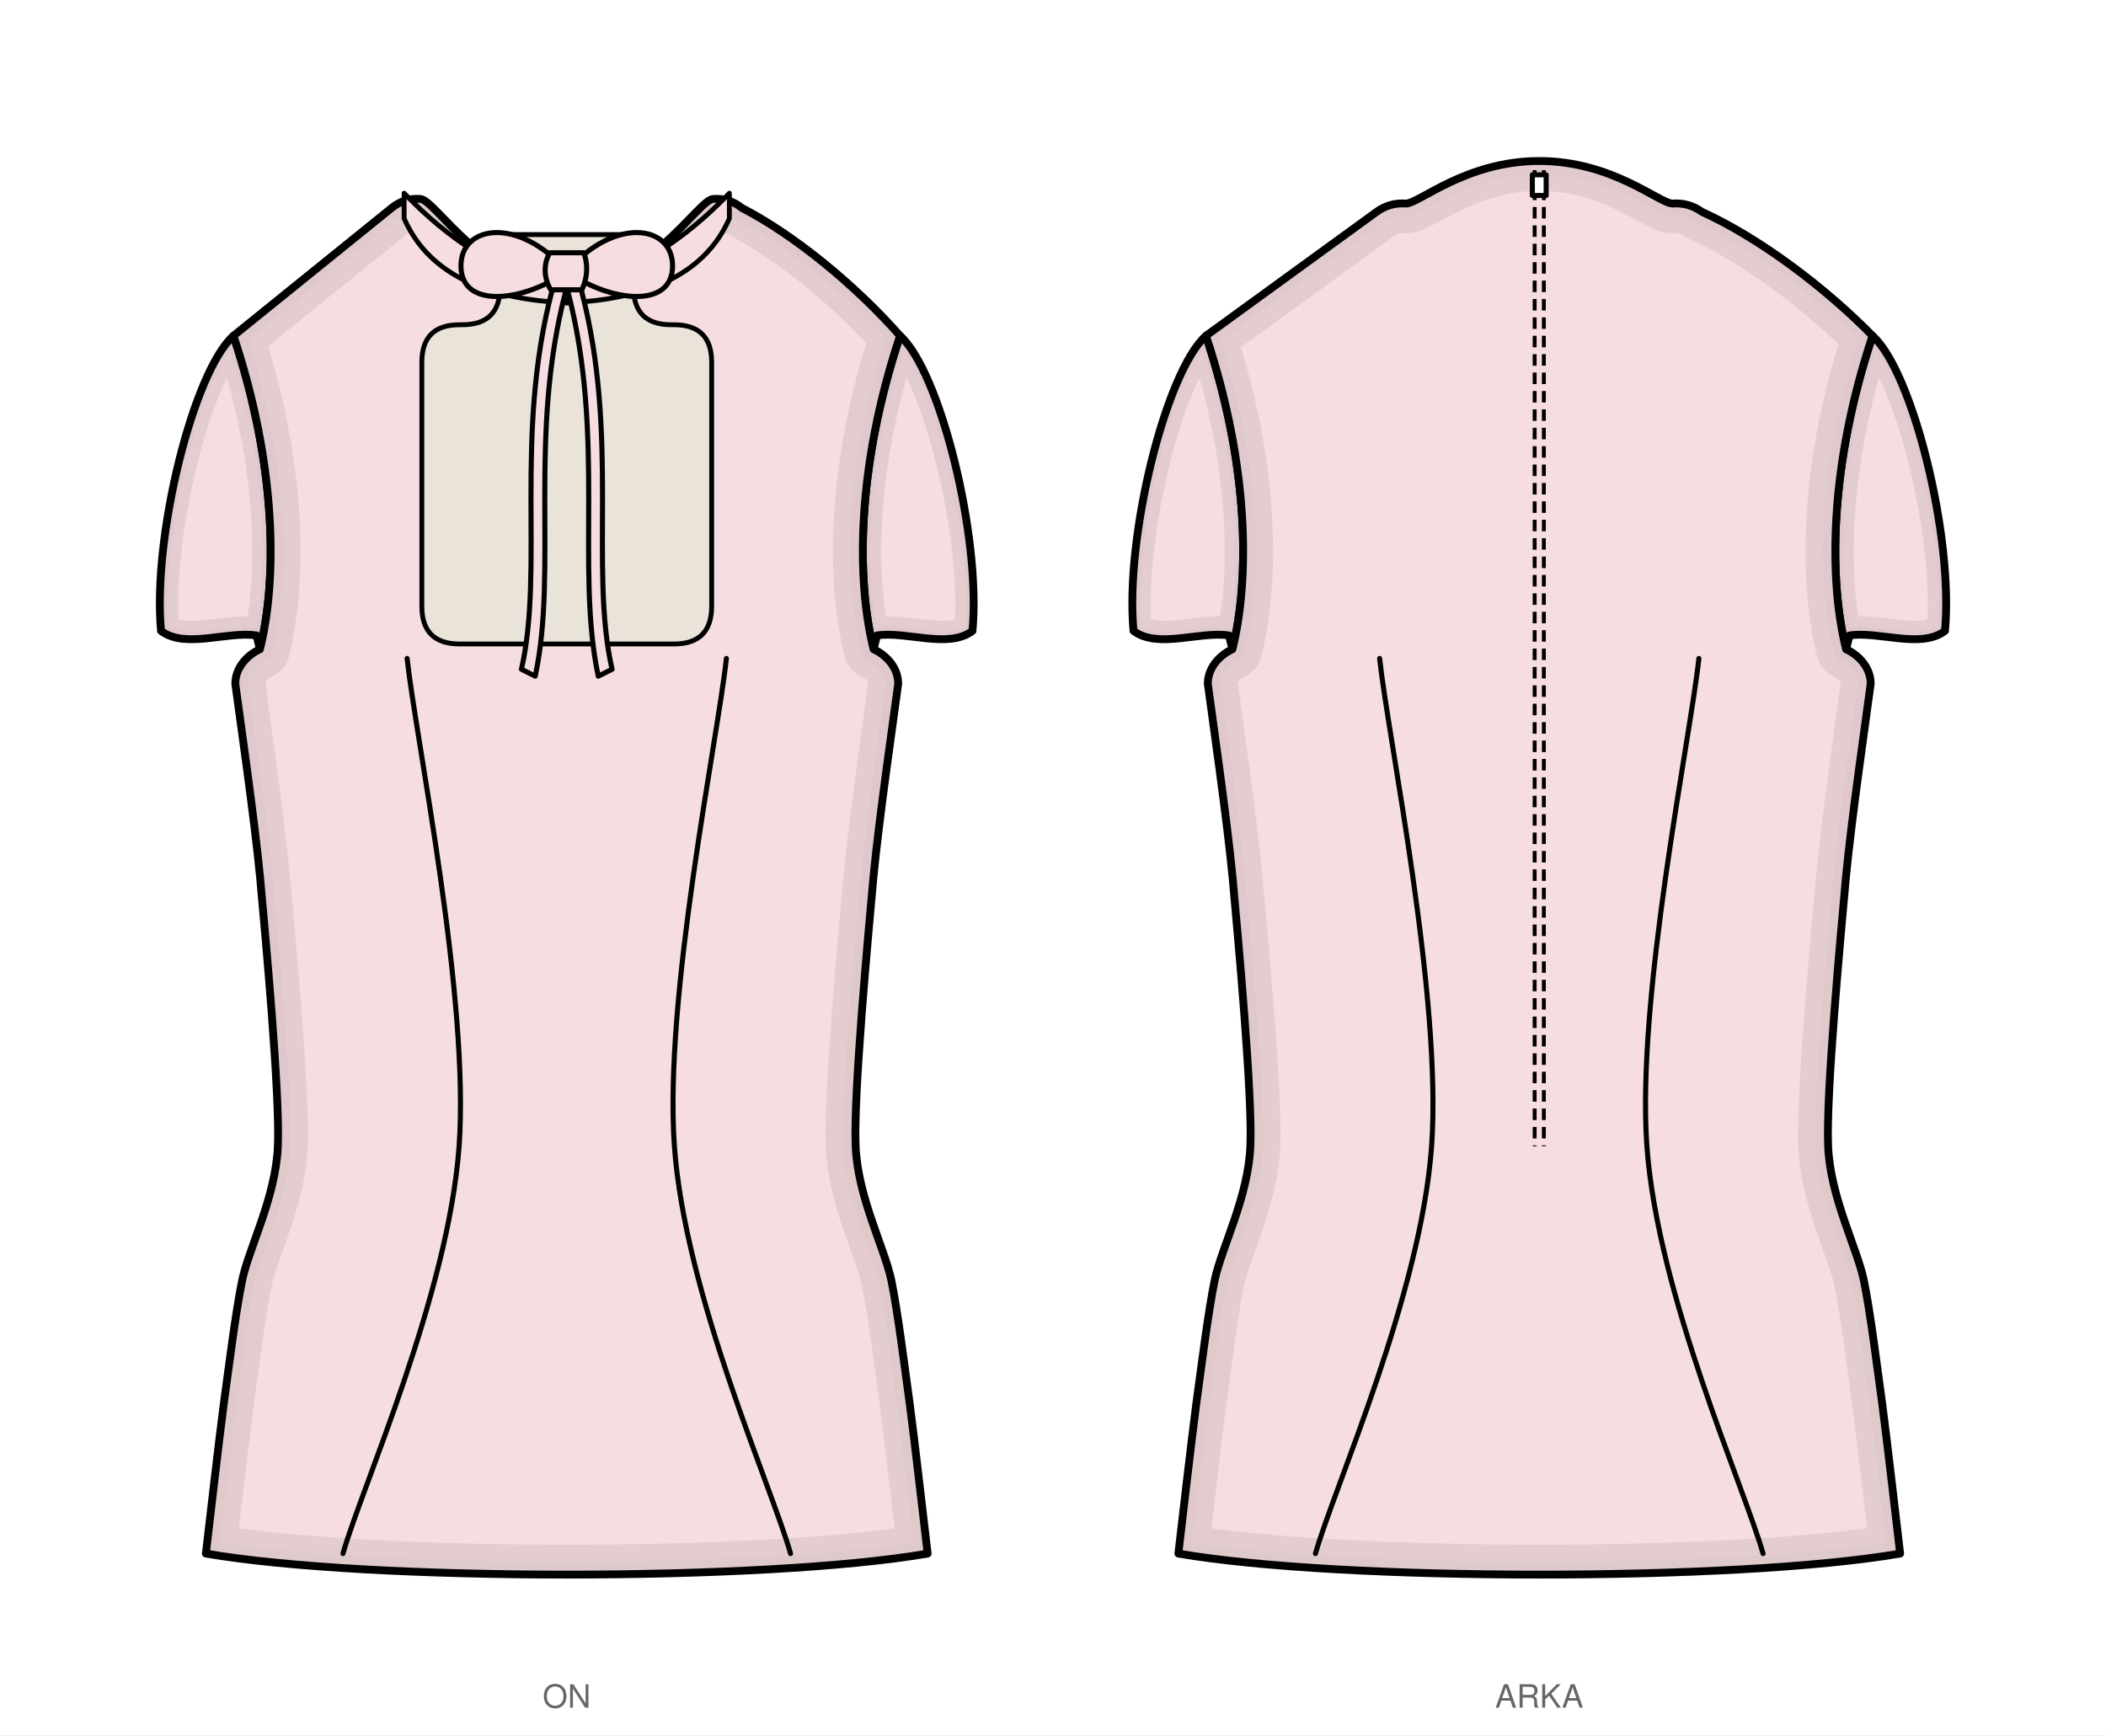
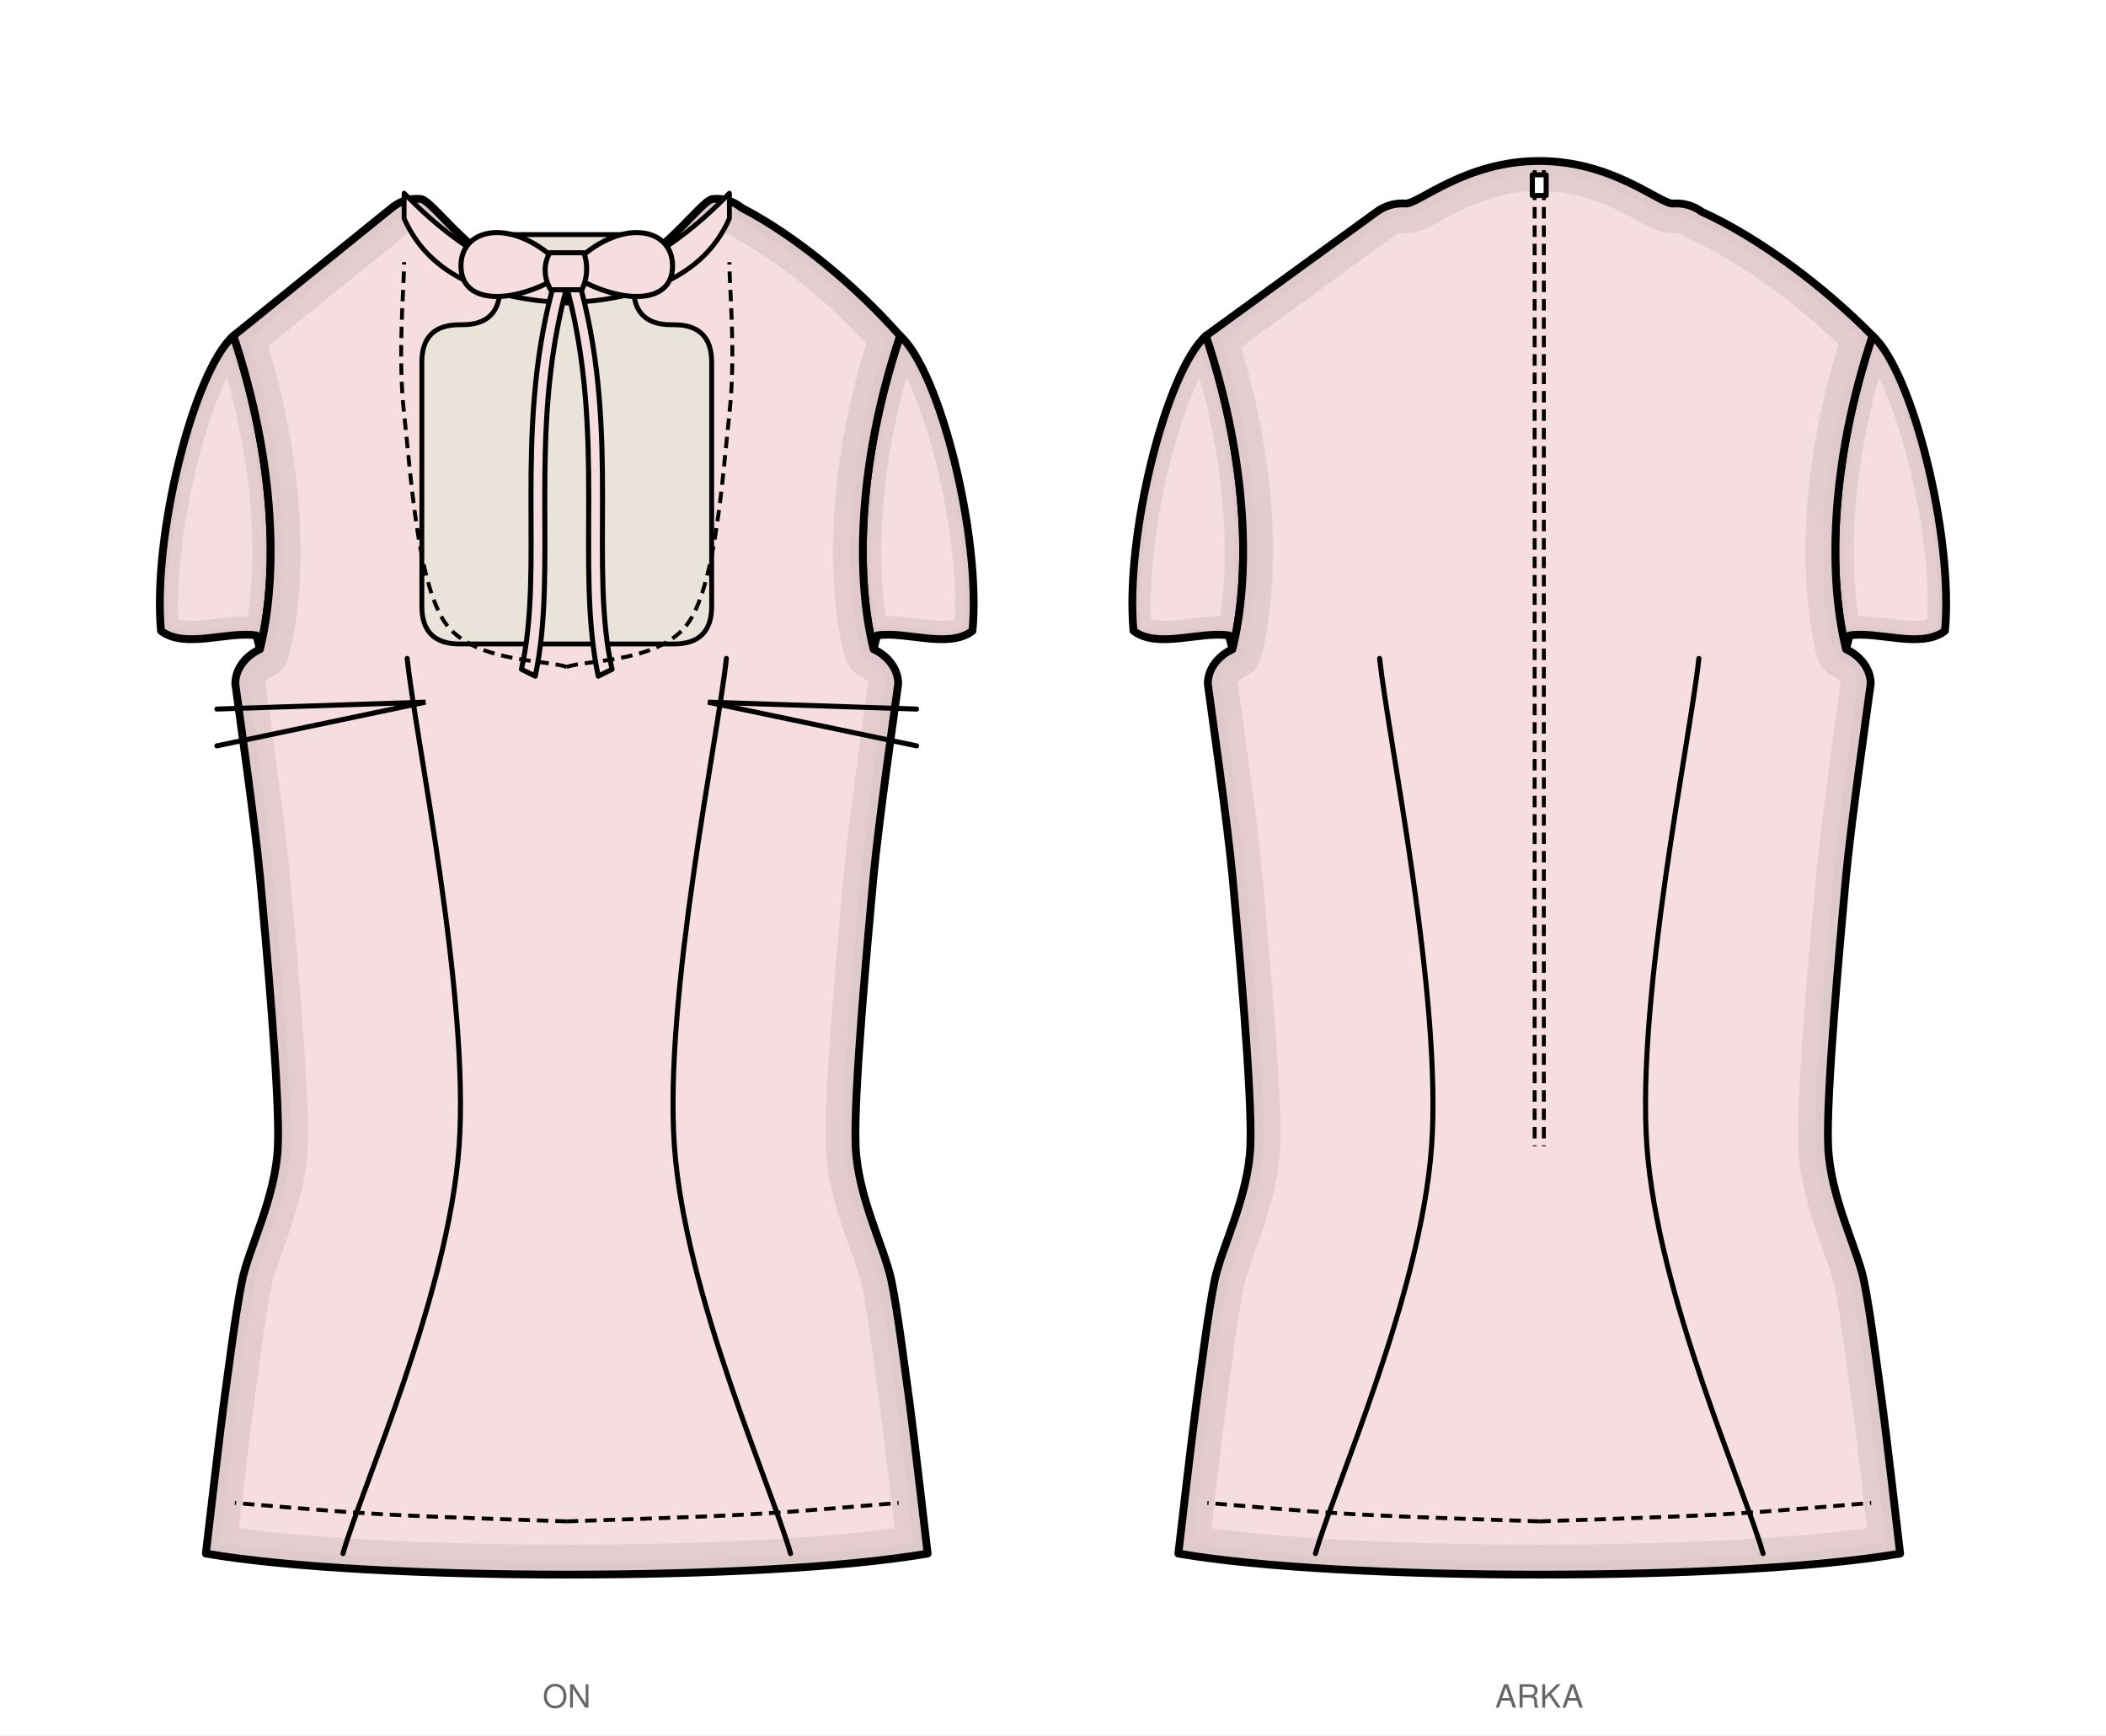
<svg xmlns="http://www.w3.org/2000/svg" viewBox="0 0 915.6 754.5" width="915.6mm" height="754.5mm" data-siluet="v1" data-kaynak="8966a923dc6435a486e2c2d478de082db27dd674b1f401feff889bd11e55f903">
  <rect width="915.6" height="754.5" fill="#fff" />
  <g transform="translate(246.4 84.0)" data-gorunum="on">
    <clipPath id="kp-kolRon-1">
      <path d="M 144.9 62.0 C 162.2 77.4 180.2 149.2 176.4 190.3 C 166.0 198.3 147.4 190.3 134.9 192.3 L 133.4 198.3 C 125.9 168.3 125.9 119.2 144.9 62.0 Z" />
    </clipPath>
    <path d="M 144.9 62.0 C 162.2 77.4 180.2 149.2 176.4 190.3 C 166.0 198.3 147.4 190.3 134.9 192.3 L 133.4 198.3 C 125.9 168.3 125.9 119.2 144.9 62.0 Z" fill="#f6dde0" stroke="none" />
    <linearGradient id="kp-kolRon-1-g" x1="0" y1="0" x2="0.35" y2="1">
      <stop offset="0" stop-color="#fff" stop-opacity="0" />
      <stop offset="0.45" stop-color="#fff" stop-opacity="0.35" />
      <stop offset="1" stop-color="#fff" stop-opacity="1" />
    </linearGradient>
    <mask id="kp-kolRon-1-m">
      <rect x="-9999" y="-9999" width="19998" height="19998" fill="url(#kp-kolRon-1-g)" />
    </mask>
    <g clip-path="url(#kp-kolRon-1)" mask="url(#kp-kolRon-1-m)">
      <path d="M 144.9 62.0 C 162.2 77.4 180.2 149.2 176.4 190.3 C 166.0 198.3 147.4 190.3 134.9 192.3 L 133.4 198.3 C 125.9 168.3 125.9 119.2 144.9 62.0 Z" fill="none" stroke="#c7b3b5" stroke-width="16" stroke-linejoin="round" stroke-linecap="round" opacity="0.72" />
      <path d="M 144.9 62.0 C 162.2 77.4 180.2 149.2 176.4 190.3 C 166.0 198.3 147.4 190.3 134.9 192.3 L 133.4 198.3 C 125.9 168.3 125.9 119.2 144.9 62.0 Z" fill="none" stroke="#c7b3b5" stroke-width="6.72" stroke-linejoin="round" stroke-linecap="round" opacity="0.58" />
    </g>
    <path d="M 144.9 62.0 C 162.2 77.4 180.2 149.2 176.4 190.3 C 166.0 198.3 147.4 190.3 134.9 192.3 L 133.4 198.3 C 125.9 168.3 125.9 119.2 144.9 62.0 Z" fill="none" stroke="#000" stroke-width="3.4" stroke-linejoin="round" stroke-linecap="round" />
    <clipPath id="kp-kolLon-2">
      <path d="M -144.9 62.0 C -162.2 77.4 -180.2 149.2 -176.4 190.3 C -166.0 198.3 -147.4 190.3 -134.9 192.3 L -133.4 198.3 C -125.9 168.3 -125.9 119.2 -144.9 62.0 Z" />
    </clipPath>
    <path d="M -144.9 62.0 C -162.2 77.4 -180.2 149.2 -176.4 190.3 C -166.0 198.3 -147.4 190.3 -134.9 192.3 L -133.4 198.3 C -125.9 168.3 -125.9 119.2 -144.9 62.0 Z" fill="#f6dde0" stroke="none" />
    <linearGradient id="kp-kolLon-2-g" x1="0" y1="0" x2="0.35" y2="1">
      <stop offset="0" stop-color="#fff" stop-opacity="0" />
      <stop offset="0.45" stop-color="#fff" stop-opacity="0.35" />
      <stop offset="1" stop-color="#fff" stop-opacity="1" />
    </linearGradient>
    <mask id="kp-kolLon-2-m">
      <rect x="-9999" y="-9999" width="19998" height="19998" fill="url(#kp-kolLon-2-g)" />
    </mask>
    <g clip-path="url(#kp-kolLon-2)" mask="url(#kp-kolLon-2-m)">
      <path d="M -144.9 62.0 C -162.2 77.4 -180.2 149.2 -176.4 190.3 C -166.0 198.3 -147.4 190.3 -134.9 192.3 L -133.4 198.3 C -125.9 168.3 -125.9 119.2 -144.9 62.0 Z" fill="none" stroke="#c7b3b5" stroke-width="16" stroke-linejoin="round" stroke-linecap="round" opacity="0.72" />
      <path d="M -144.9 62.0 C -162.2 77.4 -180.2 149.2 -176.4 190.3 C -166.0 198.3 -147.4 190.3 -134.9 192.3 L -133.4 198.3 C -125.9 168.3 -125.9 119.2 -144.9 62.0 Z" fill="none" stroke="#c7b3b5" stroke-width="6.72" stroke-linejoin="round" stroke-linecap="round" opacity="0.58" />
    </g>
    <path d="M -144.9 62.0 C -162.2 77.4 -180.2 149.2 -176.4 190.3 C -166.0 198.3 -147.4 190.3 -134.9 192.3 L -133.4 198.3 C -125.9 168.3 -125.9 119.2 -144.9 62.0 Z" fill="none" stroke="#000" stroke-width="3.4" stroke-linejoin="round" stroke-linecap="round" />
    <clipPath id="kp-govdeon-0">
      <path d="M 0.0 40.9 C 35.0 40.9 57.3 2.5 63.7 2.5 Q 70.7 2.0 76.1 6.4 C 99.2 18.3 125.7 40.2 144.9 62.0 C 125.9 119.2 125.9 168.3 133.4 198.3 C 139.3 201.0 144.1 206.6 144.1 213.3 C 142.7 224.0 135.7 272.3 133.3 297.8 C 131.0 323.2 124.6 392.3 125.6 414.4 C 126.5 436.5 138.1 458.4 141.1 472.6 C 144.0 486.7 147.0 511.2 149.1 526.3 C 151.1 541.3 155.9 583.2 156.9 591.5 C 86.3 603.7 -86.3 603.7 -156.9 591.5 C -155.9 583.2 -151.1 541.3 -149.1 526.3 C -147.0 511.2 -144.0 486.7 -141.1 472.6 C -138.1 458.4 -126.5 436.5 -125.6 414.4 C -124.6 392.3 -131.0 323.2 -133.3 297.8 C -135.7 272.3 -142.7 224.0 -144.1 213.3 C -144.1 206.6 -139.3 201.0 -133.4 198.3 C -125.9 168.3 -125.9 119.2 -144.9 62.0 L -76.1 6.4 Q -70.7 2.0 -63.7 2.5 C -57.3 2.5 -35.0 40.9 0.0 40.9 Z" />
    </clipPath>
    <path d="M 0.0 40.9 C 35.0 40.9 57.3 2.5 63.7 2.5 Q 70.7 2.0 76.1 6.4 C 99.2 18.3 125.7 40.2 144.9 62.0 C 125.9 119.2 125.9 168.3 133.4 198.3 C 139.3 201.0 144.1 206.6 144.1 213.3 C 142.7 224.0 135.7 272.3 133.3 297.8 C 131.0 323.2 124.6 392.3 125.6 414.4 C 126.5 436.5 138.1 458.4 141.1 472.6 C 144.0 486.7 147.0 511.2 149.1 526.3 C 151.1 541.3 155.9 583.2 156.9 591.5 C 86.3 603.7 -86.3 603.7 -156.9 591.5 C -155.9 583.2 -151.1 541.3 -149.1 526.3 C -147.0 511.2 -144.0 486.7 -141.1 472.6 C -138.1 458.4 -126.5 436.5 -125.6 414.4 C -124.6 392.3 -131.0 323.2 -133.3 297.8 C -135.7 272.3 -142.7 224.0 -144.1 213.3 C -144.1 206.6 -139.3 201.0 -133.4 198.3 C -125.9 168.3 -125.9 119.2 -144.9 62.0 L -76.1 6.4 Q -70.7 2.0 -63.7 2.5 C -57.3 2.5 -35.0 40.9 0.0 40.9 Z" fill="#f6dde0" stroke="none" />
    <linearGradient id="kp-govdeon-0-g" x1="0" y1="0" x2="0.35" y2="1">
      <stop offset="0" stop-color="#fff" stop-opacity="0" />
      <stop offset="0.45" stop-color="#fff" stop-opacity="0.35" />
      <stop offset="1" stop-color="#fff" stop-opacity="1" />
    </linearGradient>
    <mask id="kp-govdeon-0-m">
      <rect x="-9999" y="-9999" width="19998" height="19998" fill="url(#kp-govdeon-0-g)" />
    </mask>
    <g clip-path="url(#kp-govdeon-0)" mask="url(#kp-govdeon-0-m)">
      <path d="M 0.0 40.9 C 35.0 40.9 57.3 2.5 63.7 2.5 Q 70.7 2.0 76.1 6.4 C 99.2 18.3 125.7 40.2 144.9 62.0 C 125.9 119.2 125.9 168.3 133.4 198.3 C 139.3 201.0 144.1 206.6 144.1 213.3 C 142.7 224.0 135.7 272.3 133.3 297.8 C 131.0 323.2 124.6 392.3 125.6 414.4 C 126.5 436.5 138.1 458.4 141.1 472.6 C 144.0 486.7 147.0 511.2 149.1 526.3 C 151.1 541.3 155.9 583.2 156.9 591.5 C 86.3 603.7 -86.3 603.7 -156.9 591.5 C -155.9 583.2 -151.1 541.3 -149.1 526.3 C -147.0 511.2 -144.0 486.7 -141.1 472.6 C -138.1 458.4 -126.5 436.5 -125.6 414.4 C -124.6 392.3 -131.0 323.2 -133.3 297.8 C -135.7 272.3 -142.7 224.0 -144.1 213.3 C -144.1 206.6 -139.3 201.0 -133.4 198.3 C -125.9 168.3 -125.9 119.2 -144.9 62.0 L -76.1 6.4 Q -70.7 2.0 -63.7 2.5 C -57.3 2.5 -35.0 40.9 0.0 40.9 Z" fill="none" stroke="#c7b3b5" stroke-width="26" stroke-linejoin="round" stroke-linecap="round" opacity="0.72" />
      <path d="M 0.0 40.9 C 35.0 40.9 57.3 2.5 63.7 2.5 Q 70.7 2.0 76.1 6.4 C 99.2 18.3 125.7 40.2 144.9 62.0 C 125.9 119.2 125.9 168.3 133.4 198.3 C 139.3 201.0 144.1 206.6 144.1 213.3 C 142.7 224.0 135.7 272.3 133.3 297.8 C 131.0 323.2 124.6 392.3 125.6 414.4 C 126.5 436.5 138.1 458.4 141.1 472.6 C 144.0 486.7 147.0 511.2 149.1 526.3 C 151.1 541.3 155.9 583.2 156.9 591.5 C 86.3 603.7 -86.3 603.7 -156.9 591.5 C -155.9 583.2 -151.1 541.3 -149.1 526.3 C -147.0 511.2 -144.0 486.7 -141.1 472.6 C -138.1 458.4 -126.5 436.5 -125.6 414.4 C -124.6 392.3 -131.0 323.2 -133.3 297.8 C -135.7 272.3 -142.7 224.0 -144.1 213.3 C -144.1 206.6 -139.3 201.0 -133.4 198.3 C -125.9 168.3 -125.9 119.2 -144.9 62.0 L -76.1 6.4 Q -70.7 2.0 -63.7 2.5 C -57.3 2.5 -35.0 40.9 0.0 40.9 Z" fill="none" stroke="#c7b3b5" stroke-width="10.92" stroke-linejoin="round" stroke-linecap="round" opacity="0.58" />
    </g>
    <path d="M 0.0 40.9 C 35.0 40.9 57.3 2.5 63.7 2.5 Q 70.7 2.0 76.1 6.4 C 99.2 18.3 125.7 40.2 144.9 62.0 C 125.9 119.2 125.9 168.3 133.4 198.3 C 139.3 201.0 144.1 206.6 144.1 213.3 C 142.7 224.0 135.7 272.3 133.3 297.8 C 131.0 323.2 124.6 392.3 125.6 414.4 C 126.5 436.5 138.1 458.4 141.1 472.6 C 144.0 486.7 147.0 511.2 149.1 526.3 C 151.1 541.3 155.9 583.2 156.9 591.5 C 86.3 603.7 -86.3 603.7 -156.9 591.5 C -155.9 583.2 -151.1 541.3 -149.1 526.3 C -147.0 511.2 -144.0 486.7 -141.1 472.6 C -138.1 458.4 -126.5 436.5 -125.6 414.4 C -124.6 392.3 -131.0 323.2 -133.3 297.8 C -135.7 272.3 -142.7 224.0 -144.1 213.3 C -144.1 206.6 -139.3 201.0 -133.4 198.3 C -125.9 168.3 -125.9 119.2 -144.9 62.0 L -76.1 6.4 Q -70.7 2.0 -63.7 2.5 C -57.3 2.5 -35.0 40.9 0.0 40.9 Z" fill="none" stroke="#000" stroke-width="3.4" stroke-linejoin="round" stroke-linecap="round" />
    <path d="M 29.0 18.0 L 29.0 40.8 Q 29.0 57.2 45.4 57.2 L 46.6 57.2 Q 63.0 57.2 63.0 73.5 L 63.0 179.6 Q 63.0 196.0 46.6 196.0 L -46.6 196.0 Q -63.0 196.0 -63.0 179.6 L -63.0 73.5 Q -63.0 57.2 -46.6 57.2 L -45.4 57.2 Q -29.0 57.2 -29.0 40.8 L -29.0 18.0 Z" fill="#e9e3da" stroke="#000" stroke-width="2.108" stroke-linejoin="round" stroke-linecap="round" />
    <path d="M 69.4 202.3 C 65.6 237.7 42.2 349.5 46.8 414.4 C 51.5 479.3 88.9 562.0 97.3 591.5" fill="none" stroke="#000" stroke-width="2.2" stroke-linecap="round" />
    <path d="M -69.4 202.3 C -65.6 237.7 -42.2 349.5 -46.8 414.4 C -51.5 479.3 -88.9 562.0 -97.3 591.5" fill="none" stroke="#000" stroke-width="2.2" stroke-linecap="round" />
    <path d="M 0.0 38.9 C 32.5 37.3 59.4 11.7 70.7 0.0 L 70.7 11.0 C 59.4 36.7 32.5 46.2 0.0 47.7 Z" fill="#f6dde0" stroke="#000" stroke-width="2.108" stroke-linejoin="round" stroke-linecap="round" />
    <path d="M 0.0 38.9 C -32.5 37.3 -59.4 11.7 -70.7 0.0 L -70.7 11.0 C -59.4 36.7 -32.5 46.2 0.0 47.7 Z" fill="#f6dde0" stroke="#000" stroke-width="2.108" stroke-linejoin="round" stroke-linecap="round" />
    <path d="M 0.0 34.0 C -20.7 10.1 -46.0 13.7 -46.0 31.6 C -46.0 50.7 -18.4 47.2 0.0 34.0 Z M 0.0 34.0 C 20.7 10.1 46.0 13.7 46.0 31.6 C 46.0 50.7 18.4 47.2 0.0 34.0 Z" fill="#f6dde0" stroke="#000" stroke-width="2.2" stroke-linecap="round" stroke-linejoin="round" />
    <path d="M -7.4 25.9 C -12.0 34.0 -7.4 42.1 -6.0 43.1 L 6.0 43.1 C 11.0 34.0 7.4 25.9 7.4 25.9 Z" fill="#f6dde0" stroke="#000" stroke-width="2.2" stroke-linecap="round" stroke-linejoin="round" />
    <path d="M -0.3 42.0 C -17.1 105.8 -3.7 163.0 -13.7 210.0 L -19.7 207.0 C -9.7 163.0 -23.1 105.8 -6.3 42.0 Z" fill="#f6dde0" stroke="#000" stroke-width="2.2" stroke-linejoin="round" stroke-linecap="round" />
    <path d="M 0.3 42.0 C 17.1 105.8 3.7 163.0 13.7 210.0 L 19.7 207.0 C 9.7 163.0 23.1 105.8 6.3 42.0 Z" fill="#f6dde0" stroke="#000" stroke-width="2.2" stroke-linejoin="round" stroke-linecap="round" />
+     <path d="M 0.0 206.0 C 8.9 202.7 41.6 204.3 53.4 186.0 C 65.1 167.7 67.8 122.0 70.7 96.0 C 73.6 70.0 70.7 41.0 70.7 30.0" fill="none" stroke="#000" stroke-width="1.7" stroke-dasharray="5,3" />
+     <path d="M 0.0 206.0 C -8.9 202.7 -41.6 204.3 -53.4 186.0 C -65.1 167.7 -67.8 122.0 -70.7 96.0 C -73.6 70.0 -70.7 41.0 -70.7 30.0" fill="none" stroke="#000" stroke-width="1.7" stroke-dasharray="5,3" />
+     <path d="M 0.0 577.5 C 13.1 577.0 54.4 575.8 78.5 574.5 C 102.5 573.2 133.4 570.3 144.3 569.5" fill="none" stroke="#000" stroke-width="1.7" stroke-dasharray="5,3" />
+     <path d="M 0.0 577.5 C -13.1 577.0 -54.4 575.8 -78.4 574.5 C -102.5 573.2 -133.4 570.3 -144.3 569.5" fill="none" stroke="#000" stroke-width="1.7" stroke-dasharray="5,3" />
+     <path d="M 152.1 224.3 L 61.4 221.3 L 152.1 240.3" fill="none" stroke="#000" stroke-width="2.2" stroke-linecap="round" />
+     <path d="M -152.1 224.3 L -61.4 221.3 L -152.1 240.3" fill="none" stroke="#000" stroke-width="2.2" stroke-linecap="round" />
  </g>
  <text x="246.4" y="742.5" font-family="Helvetica, Arial, sans-serif" font-size="14" text-anchor="middle" fill="#666">ON</text>
  <g transform="translate(669.2 84.0)" data-gorunum="arka">
    <clipPath id="kp-kolRarka-4">
      <path d="M 144.9 62.0 C 162.2 77.4 180.2 149.2 176.4 190.3 C 166.0 198.3 147.4 190.3 134.9 192.3 L 133.4 198.3 C 125.9 168.3 125.9 119.2 144.9 62.0 Z" />
    </clipPath>
    <path d="M 144.9 62.0 C 162.2 77.4 180.2 149.2 176.4 190.3 C 166.0 198.3 147.4 190.3 134.9 192.3 L 133.4 198.3 C 125.9 168.3 125.9 119.2 144.9 62.0 Z" fill="#f6dde0" stroke="none" />
    <linearGradient id="kp-kolRarka-4-g" x1="0" y1="0" x2="0.35" y2="1">
      <stop offset="0" stop-color="#fff" stop-opacity="0" />
      <stop offset="0.45" stop-color="#fff" stop-opacity="0.35" />
      <stop offset="1" stop-color="#fff" stop-opacity="1" />
    </linearGradient>
    <mask id="kp-kolRarka-4-m">
      <rect x="-9999" y="-9999" width="19998" height="19998" fill="url(#kp-kolRarka-4-g)" />
    </mask>
    <g clip-path="url(#kp-kolRarka-4)" mask="url(#kp-kolRarka-4-m)">
      <path d="M 144.9 62.0 C 162.2 77.4 180.2 149.2 176.4 190.3 C 166.0 198.3 147.4 190.3 134.9 192.3 L 133.4 198.3 C 125.9 168.3 125.9 119.2 144.9 62.0 Z" fill="none" stroke="#c7b3b5" stroke-width="16" stroke-linejoin="round" stroke-linecap="round" opacity="0.72" />
      <path d="M 144.9 62.0 C 162.2 77.4 180.2 149.2 176.4 190.3 C 166.0 198.3 147.4 190.3 134.9 192.3 L 133.4 198.3 C 125.9 168.3 125.9 119.2 144.9 62.0 Z" fill="none" stroke="#c7b3b5" stroke-width="6.72" stroke-linejoin="round" stroke-linecap="round" opacity="0.58" />
    </g>
    <path d="M 144.9 62.0 C 162.2 77.4 180.2 149.2 176.4 190.3 C 166.0 198.3 147.4 190.3 134.9 192.3 L 133.4 198.3 C 125.9 168.3 125.9 119.2 144.9 62.0 Z" fill="none" stroke="#000" stroke-width="3.4" stroke-linejoin="round" stroke-linecap="round" />
    <clipPath id="kp-kolLarka-5">
      <path d="M -144.9 62.0 C -162.2 77.4 -180.2 149.2 -176.4 190.3 C -166.0 198.3 -147.4 190.3 -134.9 192.3 L -133.4 198.3 C -125.9 168.3 -125.9 119.2 -144.9 62.0 Z" />
    </clipPath>
    <path d="M -144.9 62.0 C -162.2 77.4 -180.2 149.2 -176.4 190.3 C -166.0 198.3 -147.4 190.3 -134.9 192.3 L -133.4 198.3 C -125.9 168.3 -125.9 119.2 -144.9 62.0 Z" fill="#f6dde0" stroke="none" />
    <linearGradient id="kp-kolLarka-5-g" x1="0" y1="0" x2="0.35" y2="1">
      <stop offset="0" stop-color="#fff" stop-opacity="0" />
      <stop offset="0.45" stop-color="#fff" stop-opacity="0.35" />
      <stop offset="1" stop-color="#fff" stop-opacity="1" />
    </linearGradient>
    <mask id="kp-kolLarka-5-m">
      <rect x="-9999" y="-9999" width="19998" height="19998" fill="url(#kp-kolLarka-5-g)" />
    </mask>
    <g clip-path="url(#kp-kolLarka-5)" mask="url(#kp-kolLarka-5-m)">
      <path d="M -144.9 62.0 C -162.2 77.4 -180.2 149.2 -176.4 190.3 C -166.0 198.3 -147.4 190.3 -134.9 192.3 L -133.4 198.3 C -125.9 168.3 -125.9 119.2 -144.9 62.0 Z" fill="none" stroke="#c7b3b5" stroke-width="16" stroke-linejoin="round" stroke-linecap="round" opacity="0.72" />
      <path d="M -144.9 62.0 C -162.2 77.4 -180.2 149.2 -176.4 190.3 C -166.0 198.3 -147.4 190.3 -134.9 192.3 L -133.4 198.3 C -125.9 168.3 -125.9 119.2 -144.9 62.0 Z" fill="none" stroke="#c7b3b5" stroke-width="6.72" stroke-linejoin="round" stroke-linecap="round" opacity="0.58" />
    </g>
    <path d="M -144.9 62.0 C -162.2 77.4 -180.2 149.2 -176.4 190.3 C -166.0 198.3 -147.4 190.3 -134.9 192.3 L -133.4 198.3 C -125.9 168.3 -125.9 119.2 -144.9 62.0 Z" fill="none" stroke="#000" stroke-width="3.4" stroke-linejoin="round" stroke-linecap="round" />
    <clipPath id="kp-govdearka-3">
      <path d="M 0.0 -14.0 C 31.9 -14.0 52.2 4.5 58.0 4.5 Q 65.0 4.0 70.7 8.1 C 95.4 19.3 123.9 40.6 144.9 62.0 C 125.9 119.2 125.9 168.3 133.4 198.3 C 139.3 201.0 144.1 206.6 144.1 213.3 C 142.7 224.0 135.7 272.3 133.3 297.8 C 131.0 323.2 124.6 392.3 125.6 414.4 C 126.5 436.5 138.1 458.4 141.1 472.6 C 144.0 486.7 147.0 511.2 149.1 526.3 C 151.1 541.3 155.9 583.2 156.9 591.5 C 86.3 603.7 -86.3 603.7 -156.9 591.5 C -155.9 583.2 -151.1 541.3 -149.1 526.3 C -147.0 511.2 -144.0 486.7 -141.1 472.6 C -138.1 458.4 -126.5 436.5 -125.6 414.4 C -124.6 392.3 -131.0 323.2 -133.3 297.8 C -135.7 272.3 -142.7 224.0 -144.1 213.3 C -144.1 206.6 -139.3 201.0 -133.4 198.3 C -125.9 168.3 -125.9 119.2 -144.9 62.0 L -70.7 8.1 Q -65.0 4.0 -58.0 4.5 C -52.2 4.5 -31.9 -14.0 0.0 -14.0 Z" />
    </clipPath>
    <path d="M 0.0 -14.0 C 31.9 -14.0 52.2 4.5 58.0 4.5 Q 65.0 4.0 70.7 8.1 C 95.4 19.3 123.9 40.6 144.9 62.0 C 125.9 119.2 125.9 168.3 133.4 198.3 C 139.3 201.0 144.1 206.6 144.1 213.3 C 142.7 224.0 135.7 272.3 133.3 297.8 C 131.0 323.2 124.6 392.3 125.6 414.4 C 126.5 436.5 138.1 458.4 141.1 472.6 C 144.0 486.7 147.0 511.2 149.1 526.3 C 151.1 541.3 155.9 583.2 156.9 591.5 C 86.3 603.7 -86.3 603.7 -156.9 591.5 C -155.9 583.2 -151.1 541.3 -149.1 526.3 C -147.0 511.2 -144.0 486.7 -141.1 472.6 C -138.1 458.4 -126.5 436.5 -125.6 414.4 C -124.6 392.3 -131.0 323.2 -133.3 297.8 C -135.7 272.3 -142.7 224.0 -144.1 213.3 C -144.1 206.6 -139.3 201.0 -133.4 198.3 C -125.9 168.3 -125.9 119.2 -144.9 62.0 L -70.7 8.1 Q -65.0 4.0 -58.0 4.5 C -52.2 4.5 -31.9 -14.0 0.0 -14.0 Z" fill="#f6dde0" stroke="none" />
    <linearGradient id="kp-govdearka-3-g" x1="0" y1="0" x2="0.35" y2="1">
      <stop offset="0" stop-color="#fff" stop-opacity="0" />
      <stop offset="0.45" stop-color="#fff" stop-opacity="0.35" />
      <stop offset="1" stop-color="#fff" stop-opacity="1" />
    </linearGradient>
    <mask id="kp-govdearka-3-m">
      <rect x="-9999" y="-9999" width="19998" height="19998" fill="url(#kp-govdearka-3-g)" />
    </mask>
    <g clip-path="url(#kp-govdearka-3)" mask="url(#kp-govdearka-3-m)">
      <path d="M 0.0 -14.0 C 31.9 -14.0 52.2 4.5 58.0 4.5 Q 65.0 4.0 70.7 8.1 C 95.4 19.3 123.9 40.6 144.9 62.0 C 125.9 119.2 125.9 168.3 133.4 198.3 C 139.3 201.0 144.1 206.6 144.1 213.3 C 142.7 224.0 135.7 272.3 133.3 297.8 C 131.0 323.2 124.6 392.3 125.6 414.4 C 126.5 436.5 138.1 458.4 141.1 472.6 C 144.0 486.7 147.0 511.2 149.1 526.3 C 151.1 541.3 155.9 583.2 156.9 591.5 C 86.3 603.7 -86.3 603.7 -156.9 591.5 C -155.9 583.2 -151.1 541.3 -149.1 526.3 C -147.0 511.2 -144.0 486.7 -141.1 472.6 C -138.1 458.4 -126.5 436.5 -125.6 414.4 C -124.6 392.3 -131.0 323.2 -133.3 297.8 C -135.7 272.3 -142.7 224.0 -144.1 213.3 C -144.1 206.6 -139.3 201.0 -133.4 198.3 C -125.9 168.3 -125.9 119.2 -144.9 62.0 L -70.7 8.1 Q -65.0 4.0 -58.0 4.5 C -52.2 4.5 -31.9 -14.0 0.0 -14.0 Z" fill="none" stroke="#c7b3b5" stroke-width="26" stroke-linejoin="round" stroke-linecap="round" opacity="0.72" />
      <path d="M 0.0 -14.0 C 31.9 -14.0 52.2 4.5 58.0 4.5 Q 65.0 4.0 70.7 8.1 C 95.4 19.3 123.9 40.6 144.9 62.0 C 125.9 119.2 125.9 168.3 133.4 198.3 C 139.3 201.0 144.1 206.6 144.1 213.3 C 142.7 224.0 135.7 272.3 133.3 297.8 C 131.0 323.2 124.6 392.3 125.6 414.4 C 126.5 436.5 138.1 458.4 141.1 472.6 C 144.0 486.7 147.0 511.2 149.1 526.3 C 151.1 541.3 155.9 583.2 156.9 591.5 C 86.3 603.7 -86.3 603.7 -156.9 591.5 C -155.9 583.2 -151.1 541.3 -149.1 526.3 C -147.0 511.2 -144.0 486.7 -141.1 472.6 C -138.1 458.4 -126.5 436.5 -125.6 414.4 C -124.6 392.3 -131.0 323.2 -133.3 297.8 C -135.7 272.3 -142.7 224.0 -144.1 213.3 C -144.1 206.6 -139.3 201.0 -133.4 198.3 C -125.9 168.3 -125.9 119.2 -144.9 62.0 L -70.7 8.1 Q -65.0 4.0 -58.0 4.5 C -52.2 4.5 -31.9 -14.0 0.0 -14.0 Z" fill="none" stroke="#c7b3b5" stroke-width="10.92" stroke-linejoin="round" stroke-linecap="round" opacity="0.58" />
    </g>
    <path d="M 0.0 -14.0 C 31.9 -14.0 52.2 4.5 58.0 4.5 Q 65.0 4.0 70.7 8.1 C 95.4 19.3 123.9 40.6 144.9 62.0 C 125.9 119.2 125.9 168.3 133.4 198.3 C 139.3 201.0 144.1 206.6 144.1 213.3 C 142.7 224.0 135.7 272.3 133.3 297.8 C 131.0 323.2 124.6 392.3 125.6 414.4 C 126.5 436.5 138.1 458.4 141.1 472.6 C 144.0 486.7 147.0 511.2 149.1 526.3 C 151.1 541.3 155.9 583.2 156.9 591.5 C 86.3 603.7 -86.3 603.7 -156.9 591.5 C -155.9 583.2 -151.1 541.3 -149.1 526.3 C -147.0 511.2 -144.0 486.7 -141.1 472.6 C -138.1 458.4 -126.5 436.5 -125.6 414.4 C -124.6 392.3 -131.0 323.2 -133.3 297.8 C -135.7 272.3 -142.7 224.0 -144.1 213.3 C -144.1 206.6 -139.3 201.0 -133.4 198.3 C -125.9 168.3 -125.9 119.2 -144.9 62.0 L -70.7 8.1 Q -65.0 4.0 -58.0 4.5 C -52.2 4.5 -31.9 -14.0 0.0 -14.0 Z" fill="none" stroke="#000" stroke-width="3.4" stroke-linejoin="round" stroke-linecap="round" />
    <path d="M -2.0 -10.0 L -2.0 414.4 M 2.0 -10.0 L 2.0 414.4" fill="none" stroke="#000" stroke-width="1.7" stroke-dasharray="5,3" />
    <rect x="-3.0" y="-8.0" width="6" height="9" fill="#fff" stroke="#000" stroke-width="2.2" stroke-linecap="round" stroke-linejoin="round" />
    <path d="M 69.4 202.3 C 65.6 237.7 42.2 349.5 46.8 414.4 C 51.5 479.3 88.9 562.0 97.3 591.5" fill="none" stroke="#000" stroke-width="2.2" stroke-linecap="round" />
    <path d="M -69.4 202.3 C -65.6 237.7 -42.2 349.5 -46.8 414.4 C -51.5 479.3 -88.9 562.0 -97.3 591.5" fill="none" stroke="#000" stroke-width="2.2" stroke-linecap="round" />
+     <path d="M 0.0 577.5 C 13.1 577.0 54.4 575.8 78.5 574.5 C 102.5 573.2 133.4 570.3 144.3 569.5" fill="none" stroke="#000" stroke-width="1.7" stroke-dasharray="5,3" />
+     <path d="M 0.0 577.5 C -13.1 577.0 -54.4 575.8 -78.4 574.5 C -102.5 573.2 -133.4 570.3 -144.3 569.5" fill="none" stroke="#000" stroke-width="1.7" stroke-dasharray="5,3" />
  </g>
  <text x="669.2" y="742.5" font-family="Helvetica, Arial, sans-serif" font-size="14" text-anchor="middle" fill="#666">ARKA</text>
</svg>
